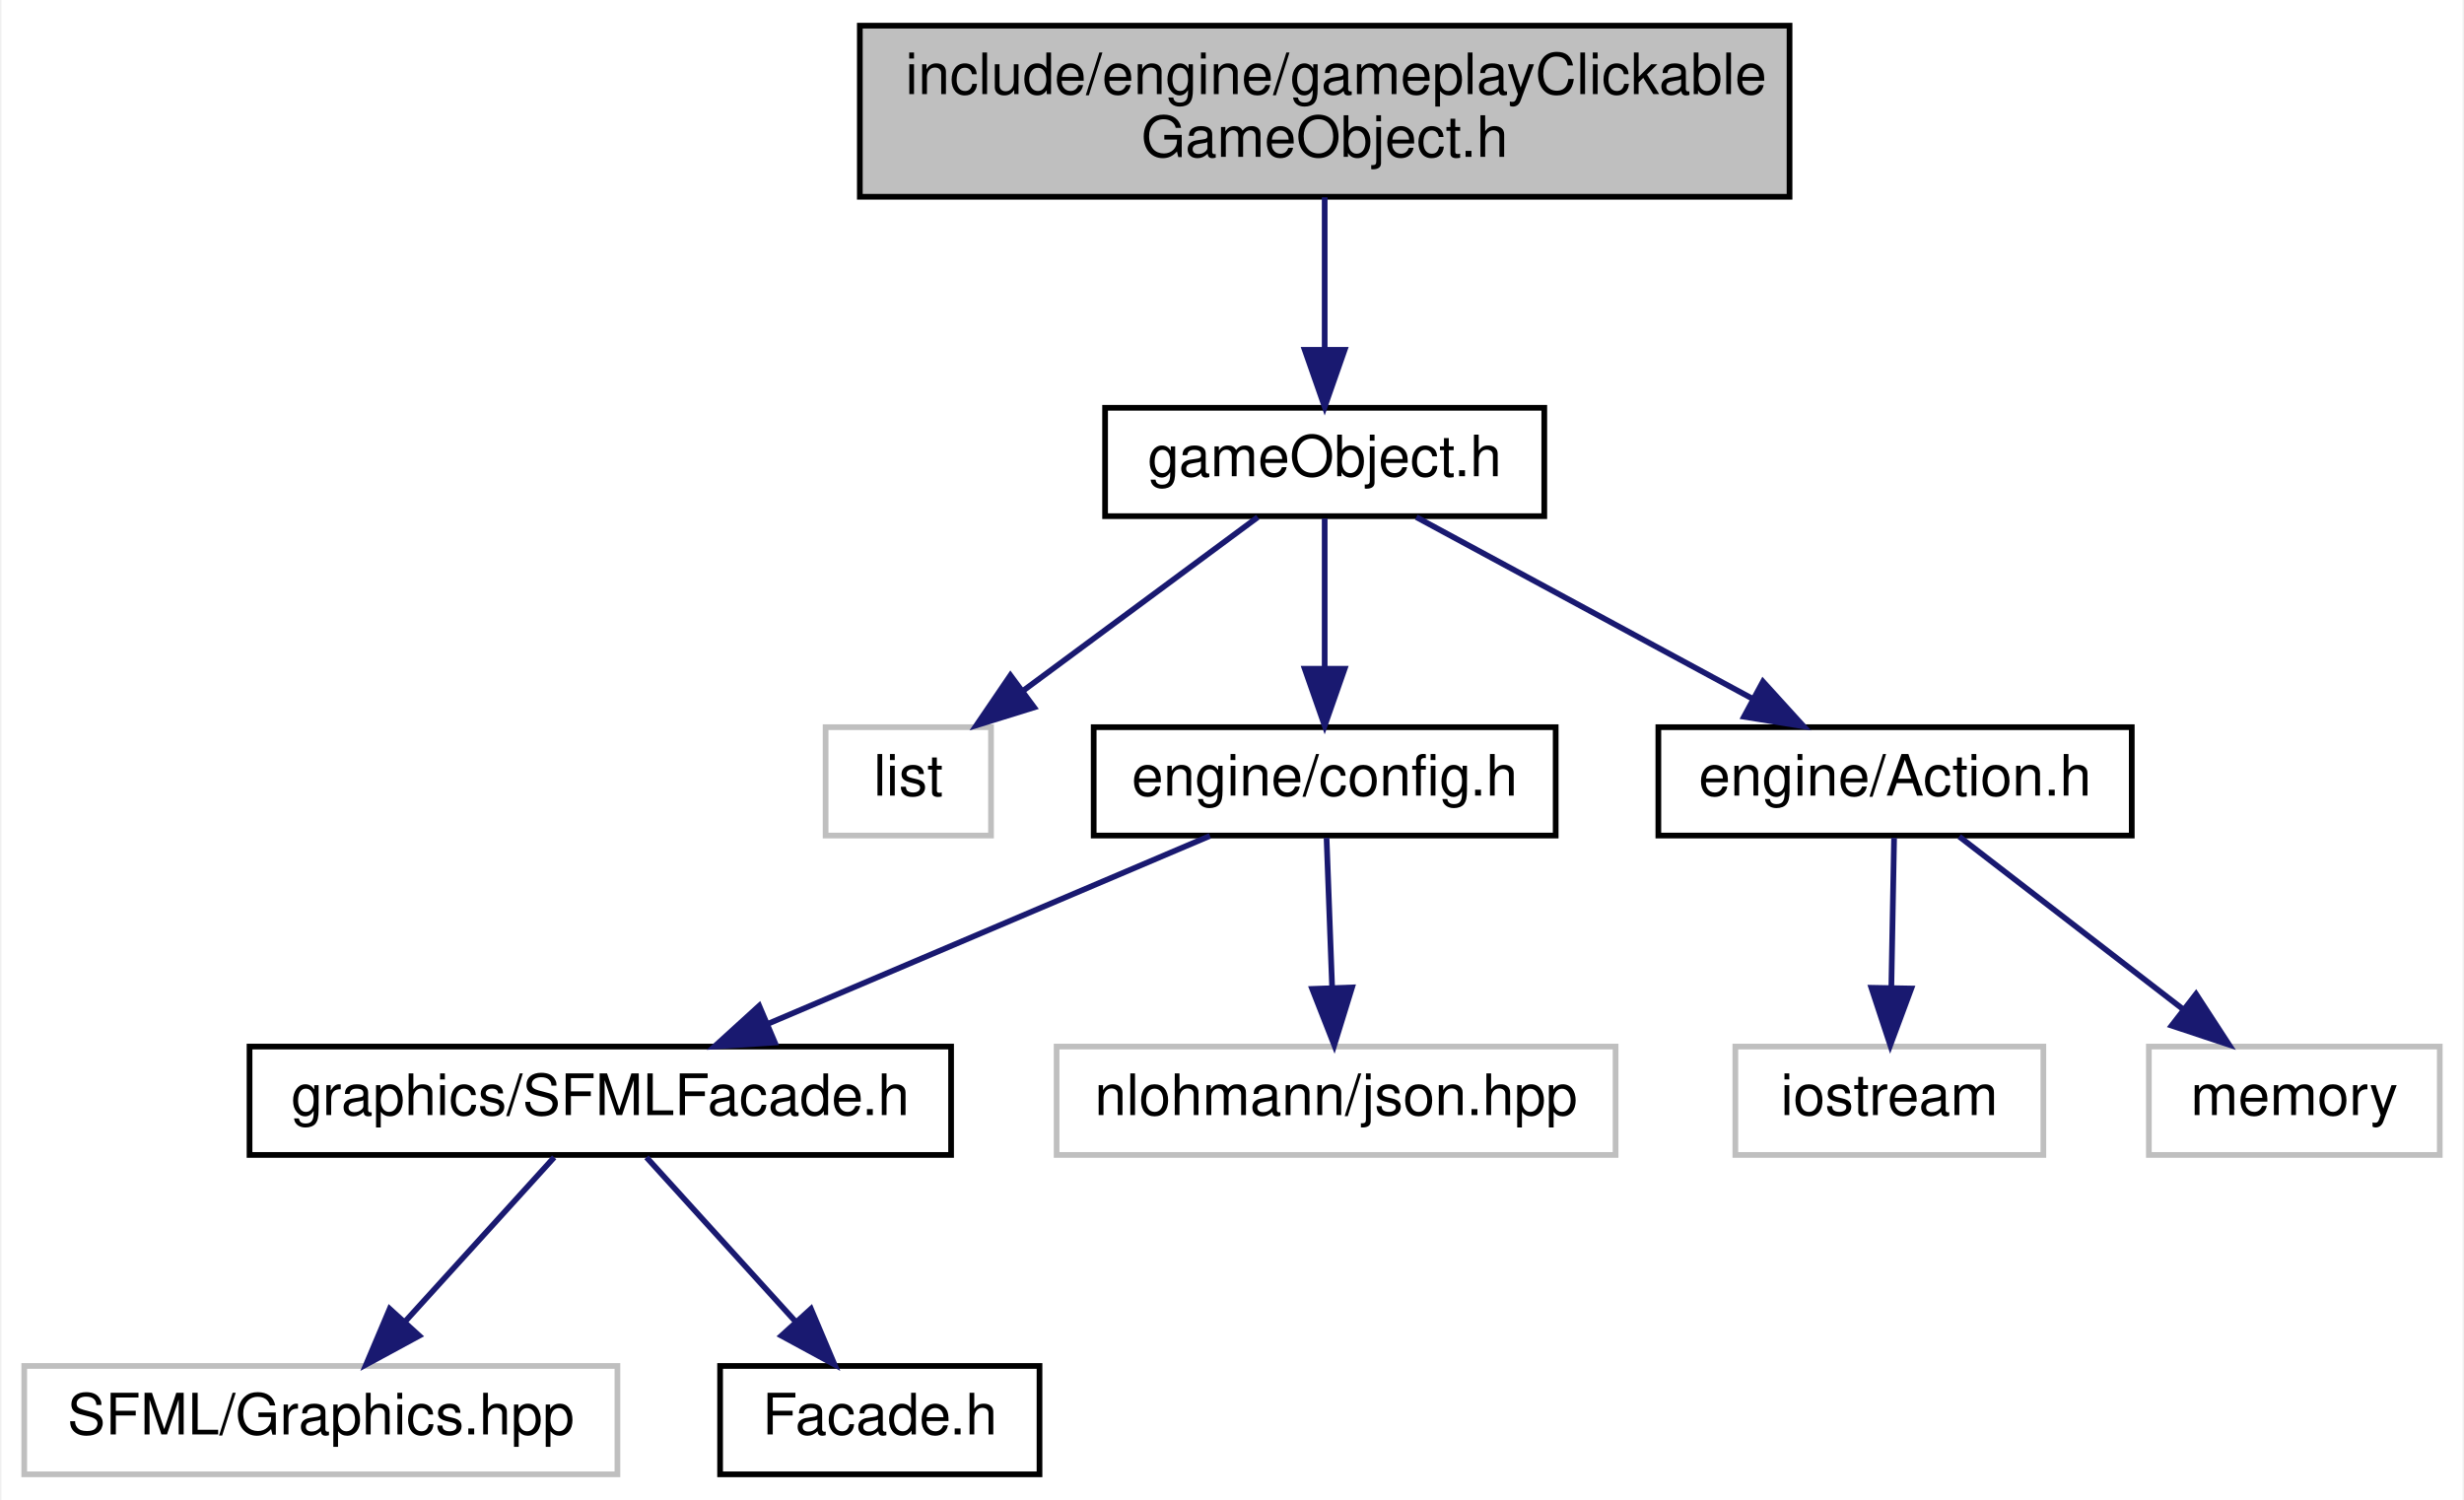
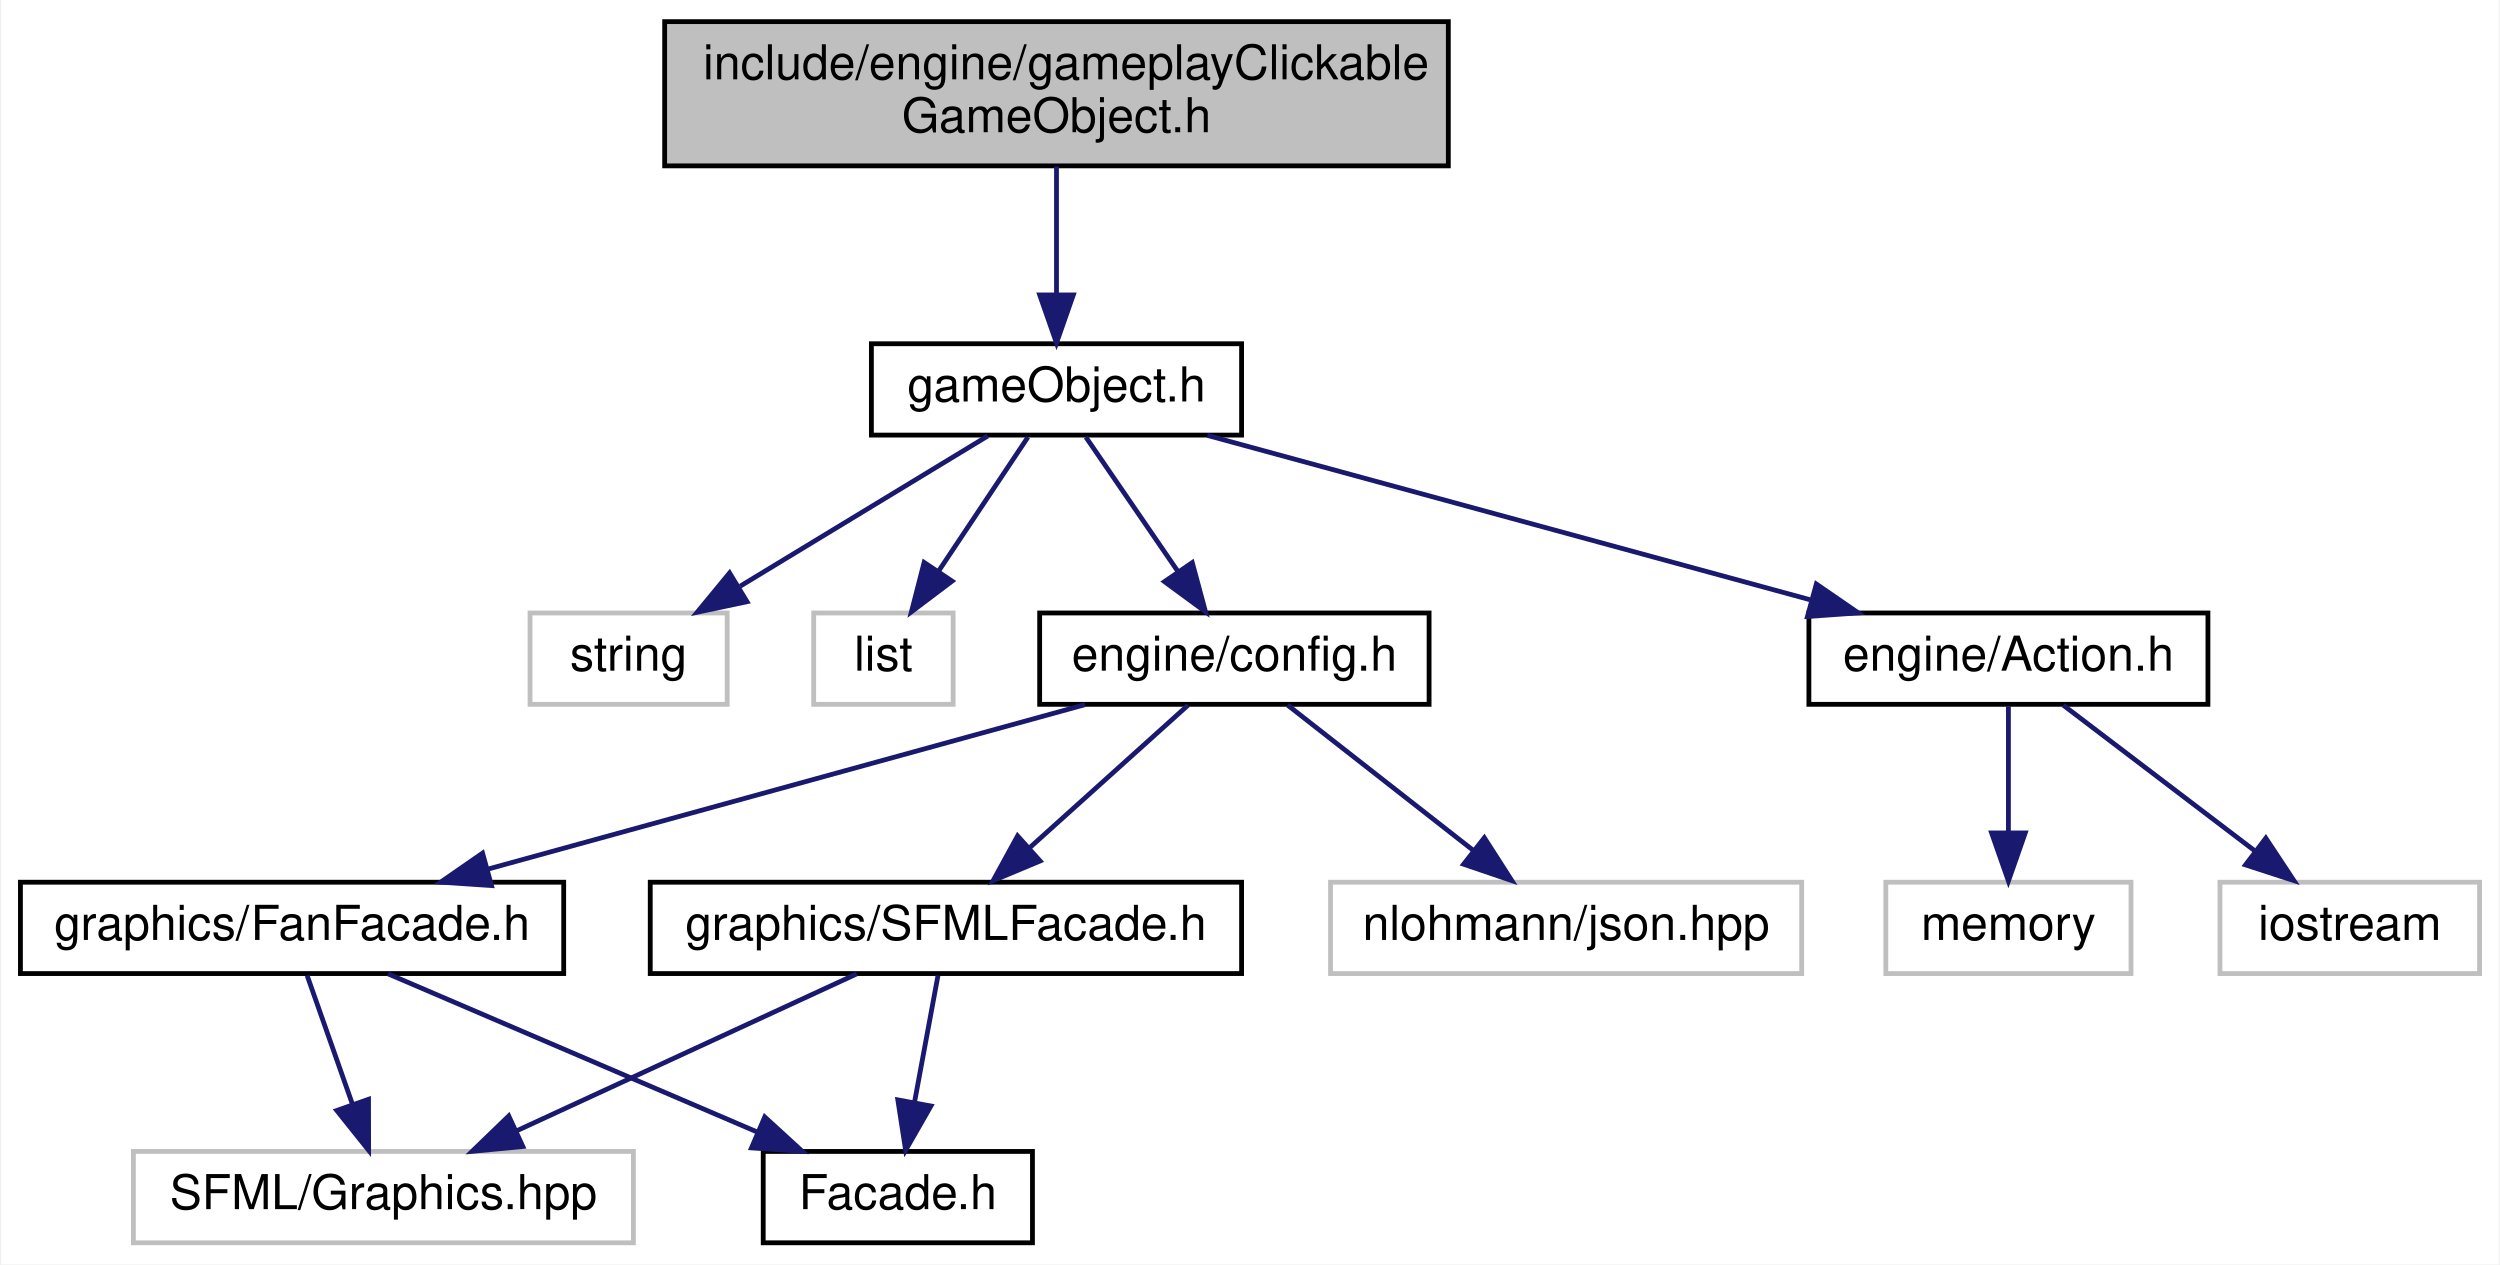
- <svg xmlns="http://www.w3.org/2000/svg" xmlns:xlink="http://www.w3.org/1999/xlink" width="432pt" height="263pt" viewBox="0.00 0.00 431.50 263.00">
+ <svg xmlns="http://www.w3.org/2000/svg" xmlns:xlink="http://www.w3.org/1999/xlink" width="520pt" height="263pt" viewBox="0.00 0.00 519.50 263.00">
  <g id="graph0" class="graph" transform="scale(1 1) rotate(0) translate(4 259)">
-     <polygon fill="white" stroke="transparent" points="-4,4 -4,-259 427.5,-259 427.5,4 -4,4" />
+     <polygon fill="white" stroke="transparent" points="-4,4 -4,-259 515.5,-259 515.5,4 -4,4" />
    <g id="node1" class="node">
      <g id="a_node1">
        <a xlink:title=" ">
-           <polygon fill="#bfbfbf" stroke="black" points="146.5,-224.5 146.5,-254.5 309.5,-254.5 309.5,-224.5 146.5,-224.5" />
-           <text text-anchor="start" x="154.5" y="-242.5" font-family="Helvetica,sans-Serif" font-size="10.00">include/engine/gameplayClickable</text>
-           <text text-anchor="middle" x="228" y="-231.5" font-family="Helvetica,sans-Serif" font-size="10.00">GameObject.h</text>
+           <polygon fill="#bfbfbf" stroke="black" points="134,-224.5 134,-254.5 297,-254.5 297,-224.5 134,-224.5" />
+           <text text-anchor="start" x="142" y="-242.5" font-family="Helvetica,sans-Serif" font-size="10.00">include/engine/gameplayClickable</text>
+           <text text-anchor="middle" x="215.5" y="-231.5" font-family="Helvetica,sans-Serif" font-size="10.00">GameObject.h</text>
        </a>
      </g>
    </g>
    <g id="node2" class="node">
      <g id="a_node2">
        <a xlink:href="game_object_8h.html" target="_top" xlink:title=" ">
-           <polygon fill="white" stroke="black" points="189.5,-168.5 189.5,-187.5 266.5,-187.5 266.5,-168.5 189.5,-168.5" />
-           <text text-anchor="middle" x="228" y="-175.5" font-family="Helvetica,sans-Serif" font-size="10.00">gameObject.h</text>
+           <polygon fill="white" stroke="black" points="177,-168.5 177,-187.5 254,-187.5 254,-168.5 177,-168.5" />
+           <text text-anchor="middle" x="215.5" y="-175.5" font-family="Helvetica,sans-Serif" font-size="10.00">gameObject.h</text>
        </a>
      </g>
    </g>
    <g id="edge1" class="edge">
-       <path fill="none" stroke="midnightblue" d="M228,-224.4C228,-216.47 228,-206.46 228,-197.86" />
-       <polygon fill="midnightblue" stroke="midnightblue" points="231.5,-197.66 228,-187.66 224.5,-197.66 231.5,-197.66" />
+       <path fill="none" stroke="midnightblue" d="M215.5,-224.4C215.5,-216.47 215.5,-206.46 215.5,-197.86" />
+       <polygon fill="midnightblue" stroke="midnightblue" points="219,-197.66 215.5,-187.66 212,-197.66 219,-197.66" />
    </g>
    <g id="node3" class="node">
      <g id="a_node3">
        <a xlink:title=" ">
-           <polygon fill="white" stroke="#bfbfbf" points="140.5,-112.5 140.5,-131.5 169.5,-131.5 169.5,-112.5 140.5,-112.5" />
-           <text text-anchor="middle" x="155" y="-119.5" font-family="Helvetica,sans-Serif" font-size="10.00">list</text>
+           <polygon fill="white" stroke="#bfbfbf" points="106,-112.5 106,-131.5 147,-131.5 147,-112.5 106,-112.5" />
+           <text text-anchor="middle" x="126.5" y="-119.5" font-family="Helvetica,sans-Serif" font-size="10.00">string</text>
        </a>
      </g>
    </g>
    <g id="edge2" class="edge">
-       <path fill="none" stroke="midnightblue" d="M216.27,-168.32C205.16,-160.11 188.26,-147.6 175.02,-137.81" />
-       <polygon fill="midnightblue" stroke="midnightblue" points="177.06,-134.97 166.94,-131.83 172.9,-140.59 177.06,-134.97" />
+       <path fill="none" stroke="midnightblue" d="M201.2,-168.32C187.32,-159.9 166.01,-146.97 149.7,-137.07" />
+       <polygon fill="midnightblue" stroke="midnightblue" points="151.13,-133.85 140.76,-131.65 147.5,-139.83 151.13,-133.85" />
    </g>
    <g id="node4" class="node">
      <g id="a_node4">
-         <a xlink:href="config_8h.html" target="_top" xlink:title=" ">
-           <polygon fill="white" stroke="black" points="187.5,-112.5 187.5,-131.5 268.5,-131.5 268.5,-112.5 187.5,-112.5" />
-           <text text-anchor="middle" x="228" y="-119.5" font-family="Helvetica,sans-Serif" font-size="10.00">engine/config.h</text>
+         <a xlink:title=" ">
+           <polygon fill="white" stroke="#bfbfbf" points="165,-112.5 165,-131.5 194,-131.5 194,-112.5 165,-112.5" />
+           <text text-anchor="middle" x="179.5" y="-119.5" font-family="Helvetica,sans-Serif" font-size="10.00">list</text>
        </a>
      </g>
    </g>
    <g id="edge3" class="edge">
-       <path fill="none" stroke="midnightblue" d="M228,-168.08C228,-161.01 228,-150.86 228,-141.99" />
-       <polygon fill="midnightblue" stroke="midnightblue" points="231.5,-141.75 228,-131.75 224.5,-141.75 231.5,-141.75" />
+       <path fill="none" stroke="midnightblue" d="M209.56,-168.08C204.52,-160.53 197.16,-149.49 190.99,-140.23" />
+       <polygon fill="midnightblue" stroke="midnightblue" points="193.79,-138.13 185.33,-131.75 187.97,-142.01 193.79,-138.13" />
+     </g>
+     <g id="node5" class="node">
+       <g id="a_node5">
+         <a xlink:href="config_8h.html" target="_top" xlink:title=" ">
+           <polygon fill="white" stroke="black" points="212,-112.5 212,-131.5 293,-131.5 293,-112.5 212,-112.5" />
+           <text text-anchor="middle" x="252.5" y="-119.5" font-family="Helvetica,sans-Serif" font-size="10.00">engine/config.h</text>
+         </a>
+       </g>
+     </g>
+     <g id="edge4" class="edge">
+       <path fill="none" stroke="midnightblue" d="M221.61,-168.08C226.78,-160.53 234.35,-149.49 240.69,-140.23" />
+       <polygon fill="midnightblue" stroke="midnightblue" points="243.74,-141.98 246.5,-131.75 237.96,-138.02 243.74,-141.98" />
+     </g>
+     <g id="node11" class="node">
+       <g id="a_node11">
+         <a xlink:href="engine_2_action_8h.html" target="_top" xlink:title=" ">
+           <polygon fill="white" stroke="black" points="372,-112.5 372,-131.5 455,-131.5 455,-112.5 372,-112.5" />
+           <text text-anchor="middle" x="413.5" y="-119.5" font-family="Helvetica,sans-Serif" font-size="10.00">engine/Action.h</text>
+         </a>
+       </g>
+     </g>
+     <g id="edge12" class="edge">
+       <path fill="none" stroke="midnightblue" d="M246.87,-168.44C280.76,-159.2 334.9,-144.44 372.22,-134.26" />
+       <polygon fill="midnightblue" stroke="midnightblue" points="373.55,-137.52 382.27,-131.52 371.7,-130.77 373.55,-137.52" />
+     </g>
+     <g id="node6" class="node">
+       <g id="a_node6">
+         <a xlink:href="_s_f_m_l_facade_8h.html" target="_top" xlink:title=" ">
+           <polygon fill="white" stroke="black" points="131,-56.5 131,-75.5 254,-75.5 254,-56.5 131,-56.5" />
+           <text text-anchor="middle" x="192.5" y="-63.5" font-family="Helvetica,sans-Serif" font-size="10.00">graphics/SFMLFacade.h</text>
+         </a>
+       </g>
+     </g>
+     <g id="edge5" class="edge">
+       <path fill="none" stroke="midnightblue" d="M242.86,-112.32C233.99,-104.34 220.63,-92.31 209.89,-82.65" />
+       <polygon fill="midnightblue" stroke="midnightblue" points="212.09,-79.92 202.32,-75.83 207.41,-85.13 212.09,-79.92" />
    </g>
    <g id="node9" class="node">
      <g id="a_node9">
-         <a xlink:href="engine_2_action_8h.html" target="_top" xlink:title=" ">
-           <polygon fill="white" stroke="black" points="286.5,-112.5 286.5,-131.5 369.5,-131.5 369.5,-112.5 286.5,-112.5" />
-           <text text-anchor="middle" x="328" y="-119.5" font-family="Helvetica,sans-Serif" font-size="10.00">engine/Action.h</text>
+         <a xlink:href="_fan_facade_8h.html" target="_top" xlink:title=" ">
+           <polygon fill="white" stroke="black" points="0,-56.5 0,-75.5 113,-75.5 113,-56.5 0,-56.5" />
+           <text text-anchor="middle" x="56.5" y="-63.5" font-family="Helvetica,sans-Serif" font-size="10.00">graphics/FanFacade.h</text>
        </a>
      </g>
    </g>
    <g id="edge8" class="edge">
-       <path fill="none" stroke="midnightblue" d="M244.07,-168.32C259.96,-159.74 284.51,-146.49 302.96,-136.52" />
-       <polygon fill="midnightblue" stroke="midnightblue" points="304.84,-139.49 311.97,-131.65 301.51,-133.33 304.84,-139.49" />
+       <path fill="none" stroke="midnightblue" d="M221.44,-112.44C187.9,-103.2 134.3,-88.44 97.36,-78.26" />
+       <polygon fill="midnightblue" stroke="midnightblue" points="97.98,-74.8 87.41,-75.52 96.12,-81.55 97.98,-74.8" />
    </g>
-     <g id="node5" class="node">
-       <g id="a_node5">
-         <a xlink:href="_s_f_m_l_facade_8h.html" target="_top" xlink:title=" ">
-           <polygon fill="white" stroke="black" points="39.5,-56.5 39.5,-75.5 162.5,-75.5 162.5,-56.5 39.5,-56.5" />
-           <text text-anchor="middle" x="101" y="-63.5" font-family="Helvetica,sans-Serif" font-size="10.00">graphics/SFMLFacade.h</text>
+     <g id="node10" class="node">
+       <g id="a_node10">
+         <a xlink:title=" ">
+           <polygon fill="white" stroke="#bfbfbf" points="272.5,-56.5 272.5,-75.5 370.5,-75.5 370.5,-56.5 272.5,-56.5" />
+           <text text-anchor="middle" x="321.5" y="-63.5" font-family="Helvetica,sans-Serif" font-size="10.00">nlohmann/json.hpp</text>
        </a>
      </g>
    </g>
-     <g id="edge4" class="edge">
-       <path fill="none" stroke="midnightblue" d="M207.88,-112.44C186.98,-103.56 154.07,-89.56 130.28,-79.45" />
-       <polygon fill="midnightblue" stroke="midnightblue" points="131.6,-76.21 121.03,-75.52 128.86,-82.65 131.6,-76.21" />
+     <g id="edge11" class="edge">
+       <path fill="none" stroke="midnightblue" d="M263.59,-112.32C273.99,-104.18 289.76,-91.84 302.22,-82.09" />
+       <polygon fill="midnightblue" stroke="midnightblue" points="304.49,-84.75 310.21,-75.83 300.18,-79.24 304.49,-84.75" />
+     </g>
+     <g id="node7" class="node">
+       <g id="a_node7">
+         <a xlink:title=" ">
+           <polygon fill="white" stroke="#bfbfbf" points="23.5,-0.5 23.5,-19.5 127.5,-19.5 127.5,-0.5 23.5,-0.5" />
+           <text text-anchor="middle" x="75.5" y="-7.5" font-family="Helvetica,sans-Serif" font-size="10.00">SFML/Graphics.hpp</text>
+         </a>
+       </g>
+     </g>
+     <g id="edge6" class="edge">
+       <path fill="none" stroke="midnightblue" d="M173.96,-56.44C154.88,-47.64 124.93,-33.81 103.06,-23.72" />
+       <polygon fill="midnightblue" stroke="midnightblue" points="104.5,-20.53 93.95,-19.52 101.57,-26.88 104.5,-20.53" />
    </g>
    <g id="node8" class="node">
      <g id="a_node8">
-         <a xlink:title=" ">
-           <polygon fill="white" stroke="#bfbfbf" points="181,-56.5 181,-75.5 279,-75.5 279,-56.5 181,-56.5" />
-           <text text-anchor="middle" x="230" y="-63.5" font-family="Helvetica,sans-Serif" font-size="10.00">nlohmann/json.hpp</text>
+         <a xlink:href="_facade_8h.html" target="_top" xlink:title=" ">
+           <polygon fill="white" stroke="black" points="154.5,-0.5 154.5,-19.5 210.5,-19.5 210.5,-0.5 154.5,-0.5" />
+           <text text-anchor="middle" x="182.5" y="-7.5" font-family="Helvetica,sans-Serif" font-size="10.00">Facade.h</text>
        </a>
      </g>
    </g>
    <g id="edge7" class="edge">
-       <path fill="none" stroke="midnightblue" d="M228.33,-112.08C228.59,-105.01 228.97,-94.86 229.3,-85.99" />
-       <polygon fill="midnightblue" stroke="midnightblue" points="232.8,-85.87 229.68,-75.75 225.81,-85.61 232.8,-85.87" />
+       <path fill="none" stroke="midnightblue" d="M190.85,-56.08C189.52,-48.93 187.62,-38.64 185.96,-29.69" />
+       <polygon fill="midnightblue" stroke="midnightblue" points="189.38,-28.95 184.12,-19.75 182.5,-30.22 189.38,-28.95" />
    </g>
-     <g id="node6" class="node">
-       <g id="a_node6">
+     <g id="edge9" class="edge">
+       <path fill="none" stroke="midnightblue" d="M59.64,-56.08C62.18,-48.85 65.86,-38.41 69.03,-29.4" />
+       <polygon fill="midnightblue" stroke="midnightblue" points="72.4,-30.35 72.42,-19.75 65.8,-28.02 72.4,-30.35" />
+     </g>
+     <g id="edge10" class="edge">
+       <path fill="none" stroke="midnightblue" d="M76.47,-56.44C97.11,-47.6 129.56,-33.69 153.13,-23.59" />
+       <polygon fill="midnightblue" stroke="midnightblue" points="154.82,-26.67 162.63,-19.52 152.06,-20.24 154.82,-26.67" />
+     </g>
+     <g id="node12" class="node">
+       <g id="a_node12">
        <a xlink:title=" ">
-           <polygon fill="white" stroke="#bfbfbf" points="0,-0.5 0,-19.5 104,-19.5 104,-0.5 0,-0.5" />
-           <text text-anchor="middle" x="52" y="-7.5" font-family="Helvetica,sans-Serif" font-size="10.00">SFML/Graphics.hpp</text>
+           <polygon fill="white" stroke="#bfbfbf" points="457.5,-56.5 457.5,-75.5 511.5,-75.5 511.5,-56.5 457.5,-56.5" />
+           <text text-anchor="middle" x="484.5" y="-63.5" font-family="Helvetica,sans-Serif" font-size="10.00">iostream</text>
        </a>
      </g>
    </g>
-     <g id="edge5" class="edge">
-       <path fill="none" stroke="midnightblue" d="M92.91,-56.08C85.84,-48.3 75.41,-36.8 66.85,-27.37" />
-       <polygon fill="midnightblue" stroke="midnightblue" points="69.25,-24.8 59.94,-19.75 64.07,-29.51 69.25,-24.8" />
+     <g id="edge13" class="edge">
+       <path fill="none" stroke="midnightblue" d="M424.91,-112.32C435.61,-104.18 451.84,-91.84 464.66,-82.09" />
+       <polygon fill="midnightblue" stroke="midnightblue" points="467.04,-84.67 472.89,-75.83 462.81,-79.1 467.04,-84.67" />
    </g>
-     <g id="node7" class="node">
-       <g id="a_node7">
-         <a xlink:href="_facade_8h.html" target="_top" xlink:title=" ">
-           <polygon fill="white" stroke="black" points="122,-0.5 122,-19.5 178,-19.5 178,-0.5 122,-0.5" />
-           <text text-anchor="middle" x="150" y="-7.5" font-family="Helvetica,sans-Serif" font-size="10.00">Facade.h</text>
+     <g id="node13" class="node">
+       <g id="a_node13">
+         <a xlink:title=" ">
+           <polygon fill="white" stroke="#bfbfbf" points="388,-56.5 388,-75.5 439,-75.5 439,-56.5 388,-56.5" />
+           <text text-anchor="middle" x="413.5" y="-63.5" font-family="Helvetica,sans-Serif" font-size="10.00">memory</text>
        </a>
      </g>
    </g>
-     <g id="edge6" class="edge">
-       <path fill="none" stroke="midnightblue" d="M109.09,-56.08C116.16,-48.3 126.59,-36.8 135.15,-27.37" />
-       <polygon fill="midnightblue" stroke="midnightblue" points="137.93,-29.51 142.06,-19.75 132.75,-24.8 137.93,-29.51" />
-     </g>
-     <g id="node10" class="node">
-       <g id="a_node10">
-         <a xlink:title=" ">
-           <polygon fill="white" stroke="#bfbfbf" points="300,-56.5 300,-75.5 354,-75.5 354,-56.5 300,-56.5" />
-           <text text-anchor="middle" x="327" y="-63.5" font-family="Helvetica,sans-Serif" font-size="10.00">iostream</text>
-         </a>
-       </g>
-     </g>
-     <g id="edge9" class="edge">
-       <path fill="none" stroke="midnightblue" d="M327.83,-112.08C327.7,-105.01 327.52,-94.86 327.35,-85.99" />
-       <polygon fill="midnightblue" stroke="midnightblue" points="330.85,-85.68 327.16,-75.75 323.85,-85.81 330.85,-85.68" />
-     </g>
-     <g id="node11" class="node">
-       <g id="a_node11">
-         <a xlink:title=" ">
-           <polygon fill="white" stroke="#bfbfbf" points="372.5,-56.5 372.5,-75.5 423.5,-75.5 423.5,-56.5 372.5,-56.5" />
-           <text text-anchor="middle" x="398" y="-63.5" font-family="Helvetica,sans-Serif" font-size="10.00">memory</text>
-         </a>
-       </g>
-     </g>
-     <g id="edge10" class="edge">
-       <path fill="none" stroke="midnightblue" d="M339.25,-112.32C349.8,-104.18 365.8,-91.84 378.44,-82.09" />
-       <polygon fill="midnightblue" stroke="midnightblue" points="380.77,-84.71 386.55,-75.83 376.49,-79.17 380.77,-84.71" />
+     <g id="edge14" class="edge">
+       <path fill="none" stroke="midnightblue" d="M413.5,-112.08C413.5,-105.01 413.5,-94.86 413.5,-85.99" />
+       <polygon fill="midnightblue" stroke="midnightblue" points="417,-85.75 413.5,-75.75 410,-85.75 417,-85.75" />
    </g>
  </g>
</svg>
